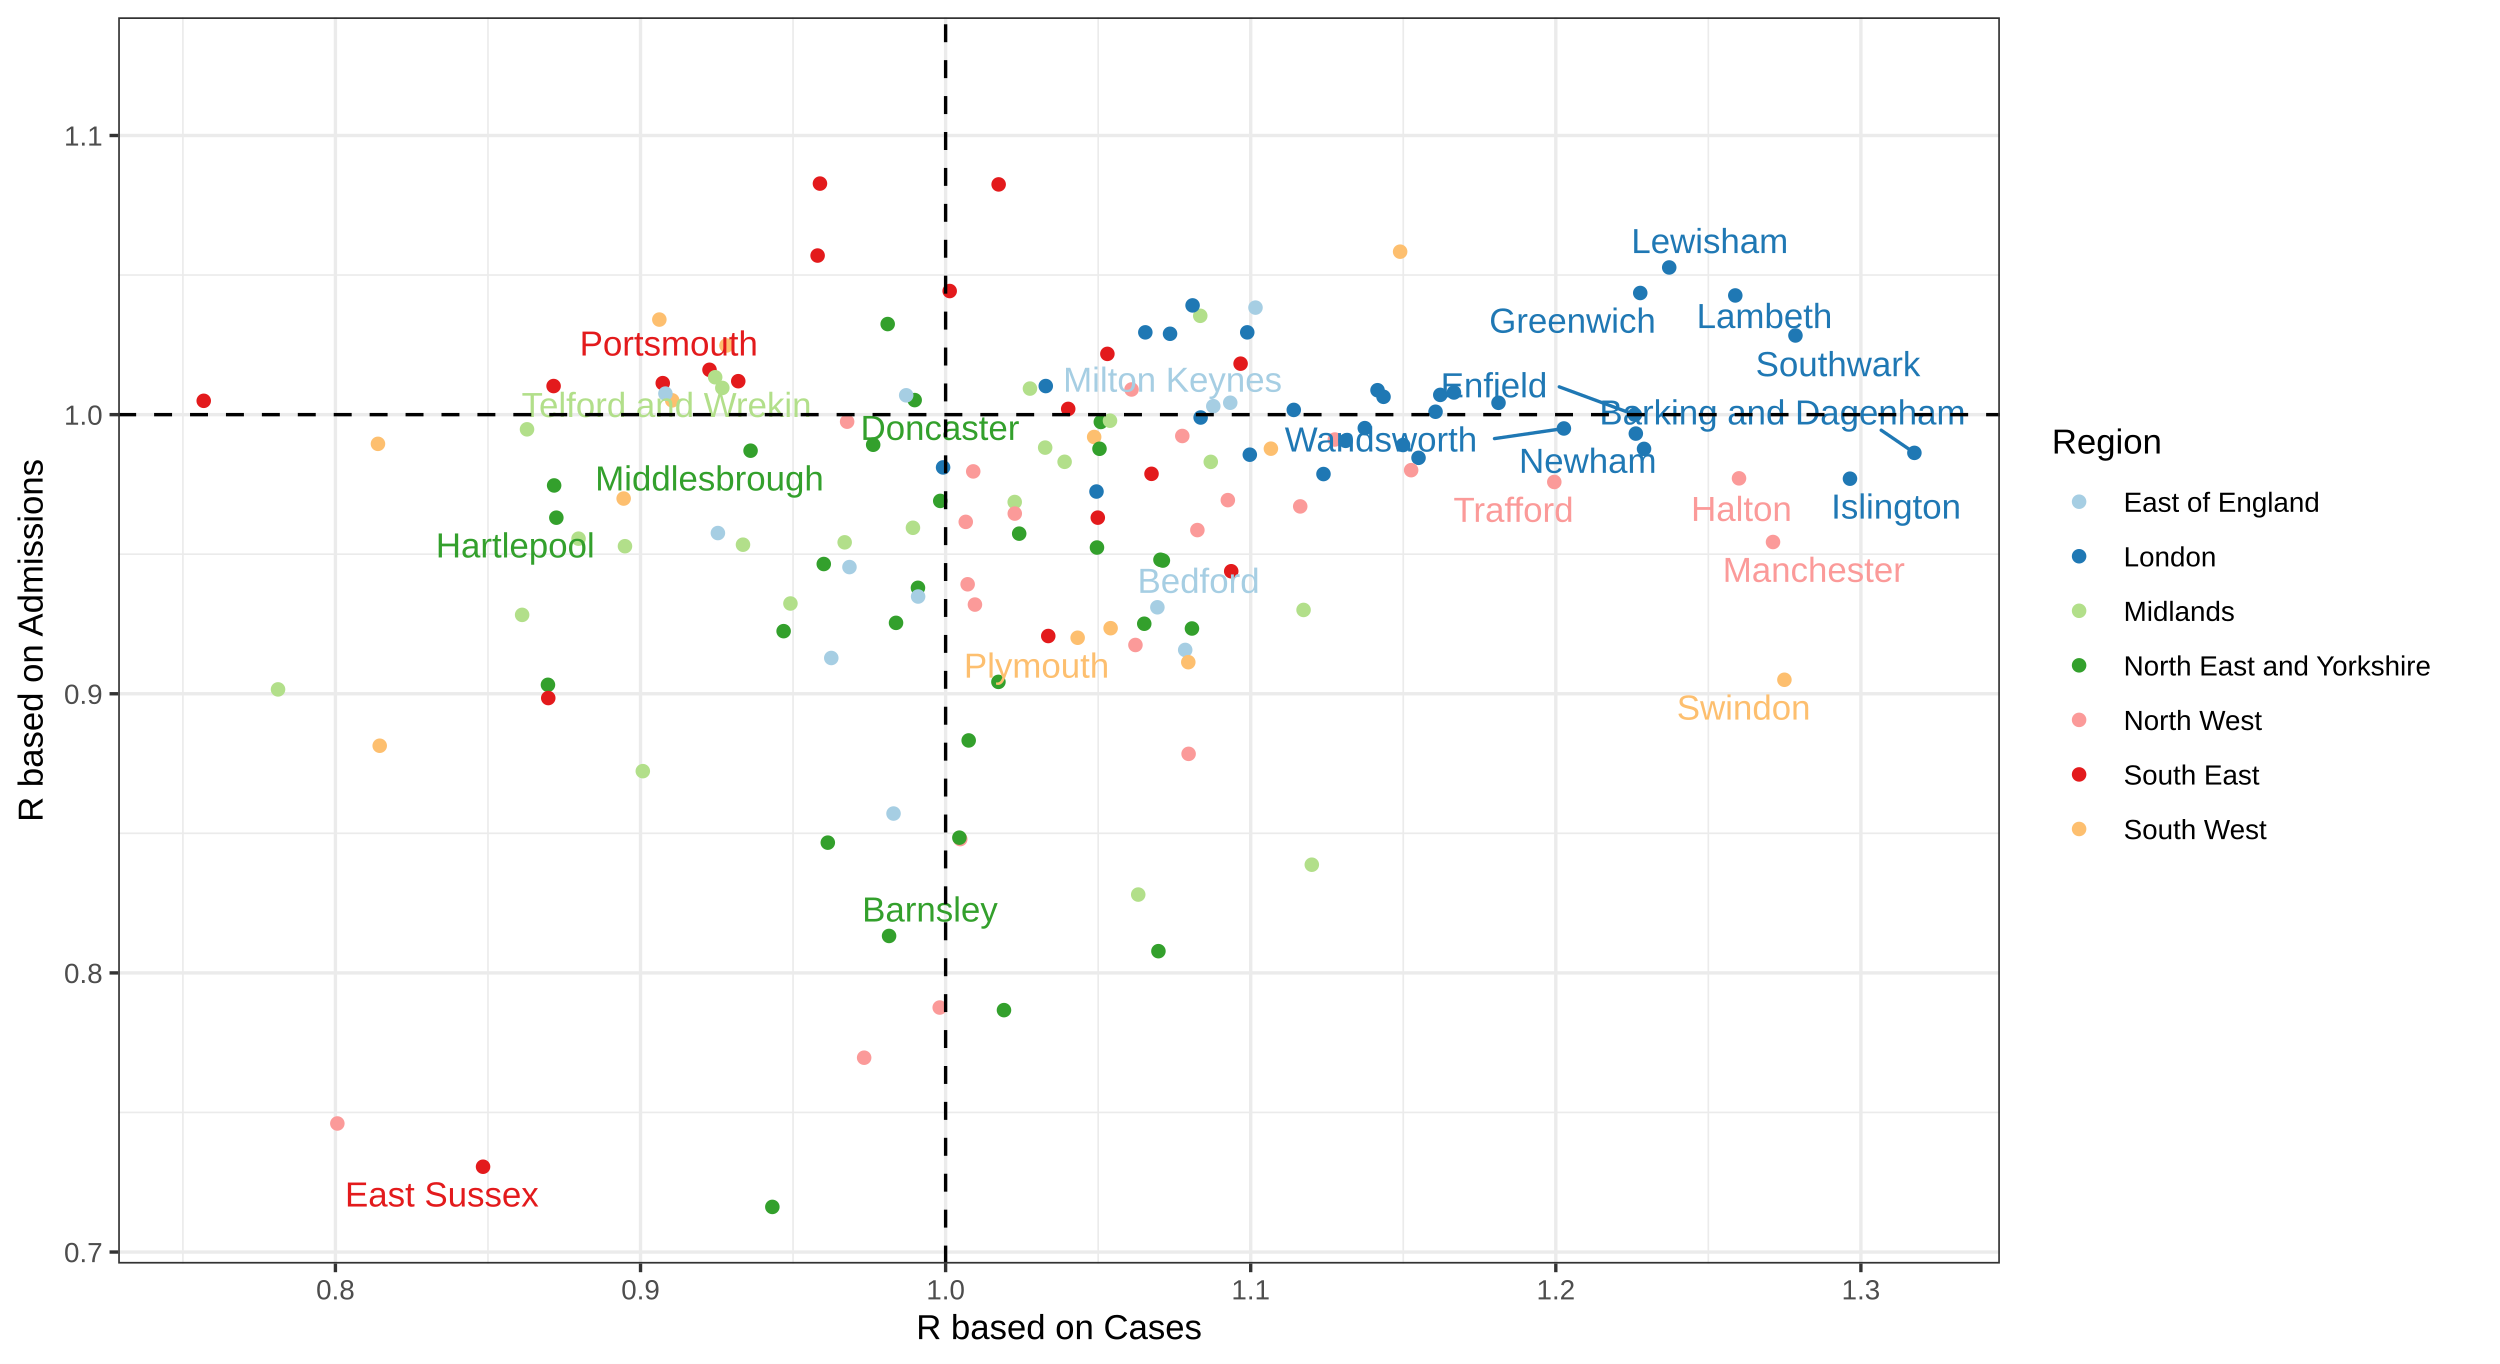
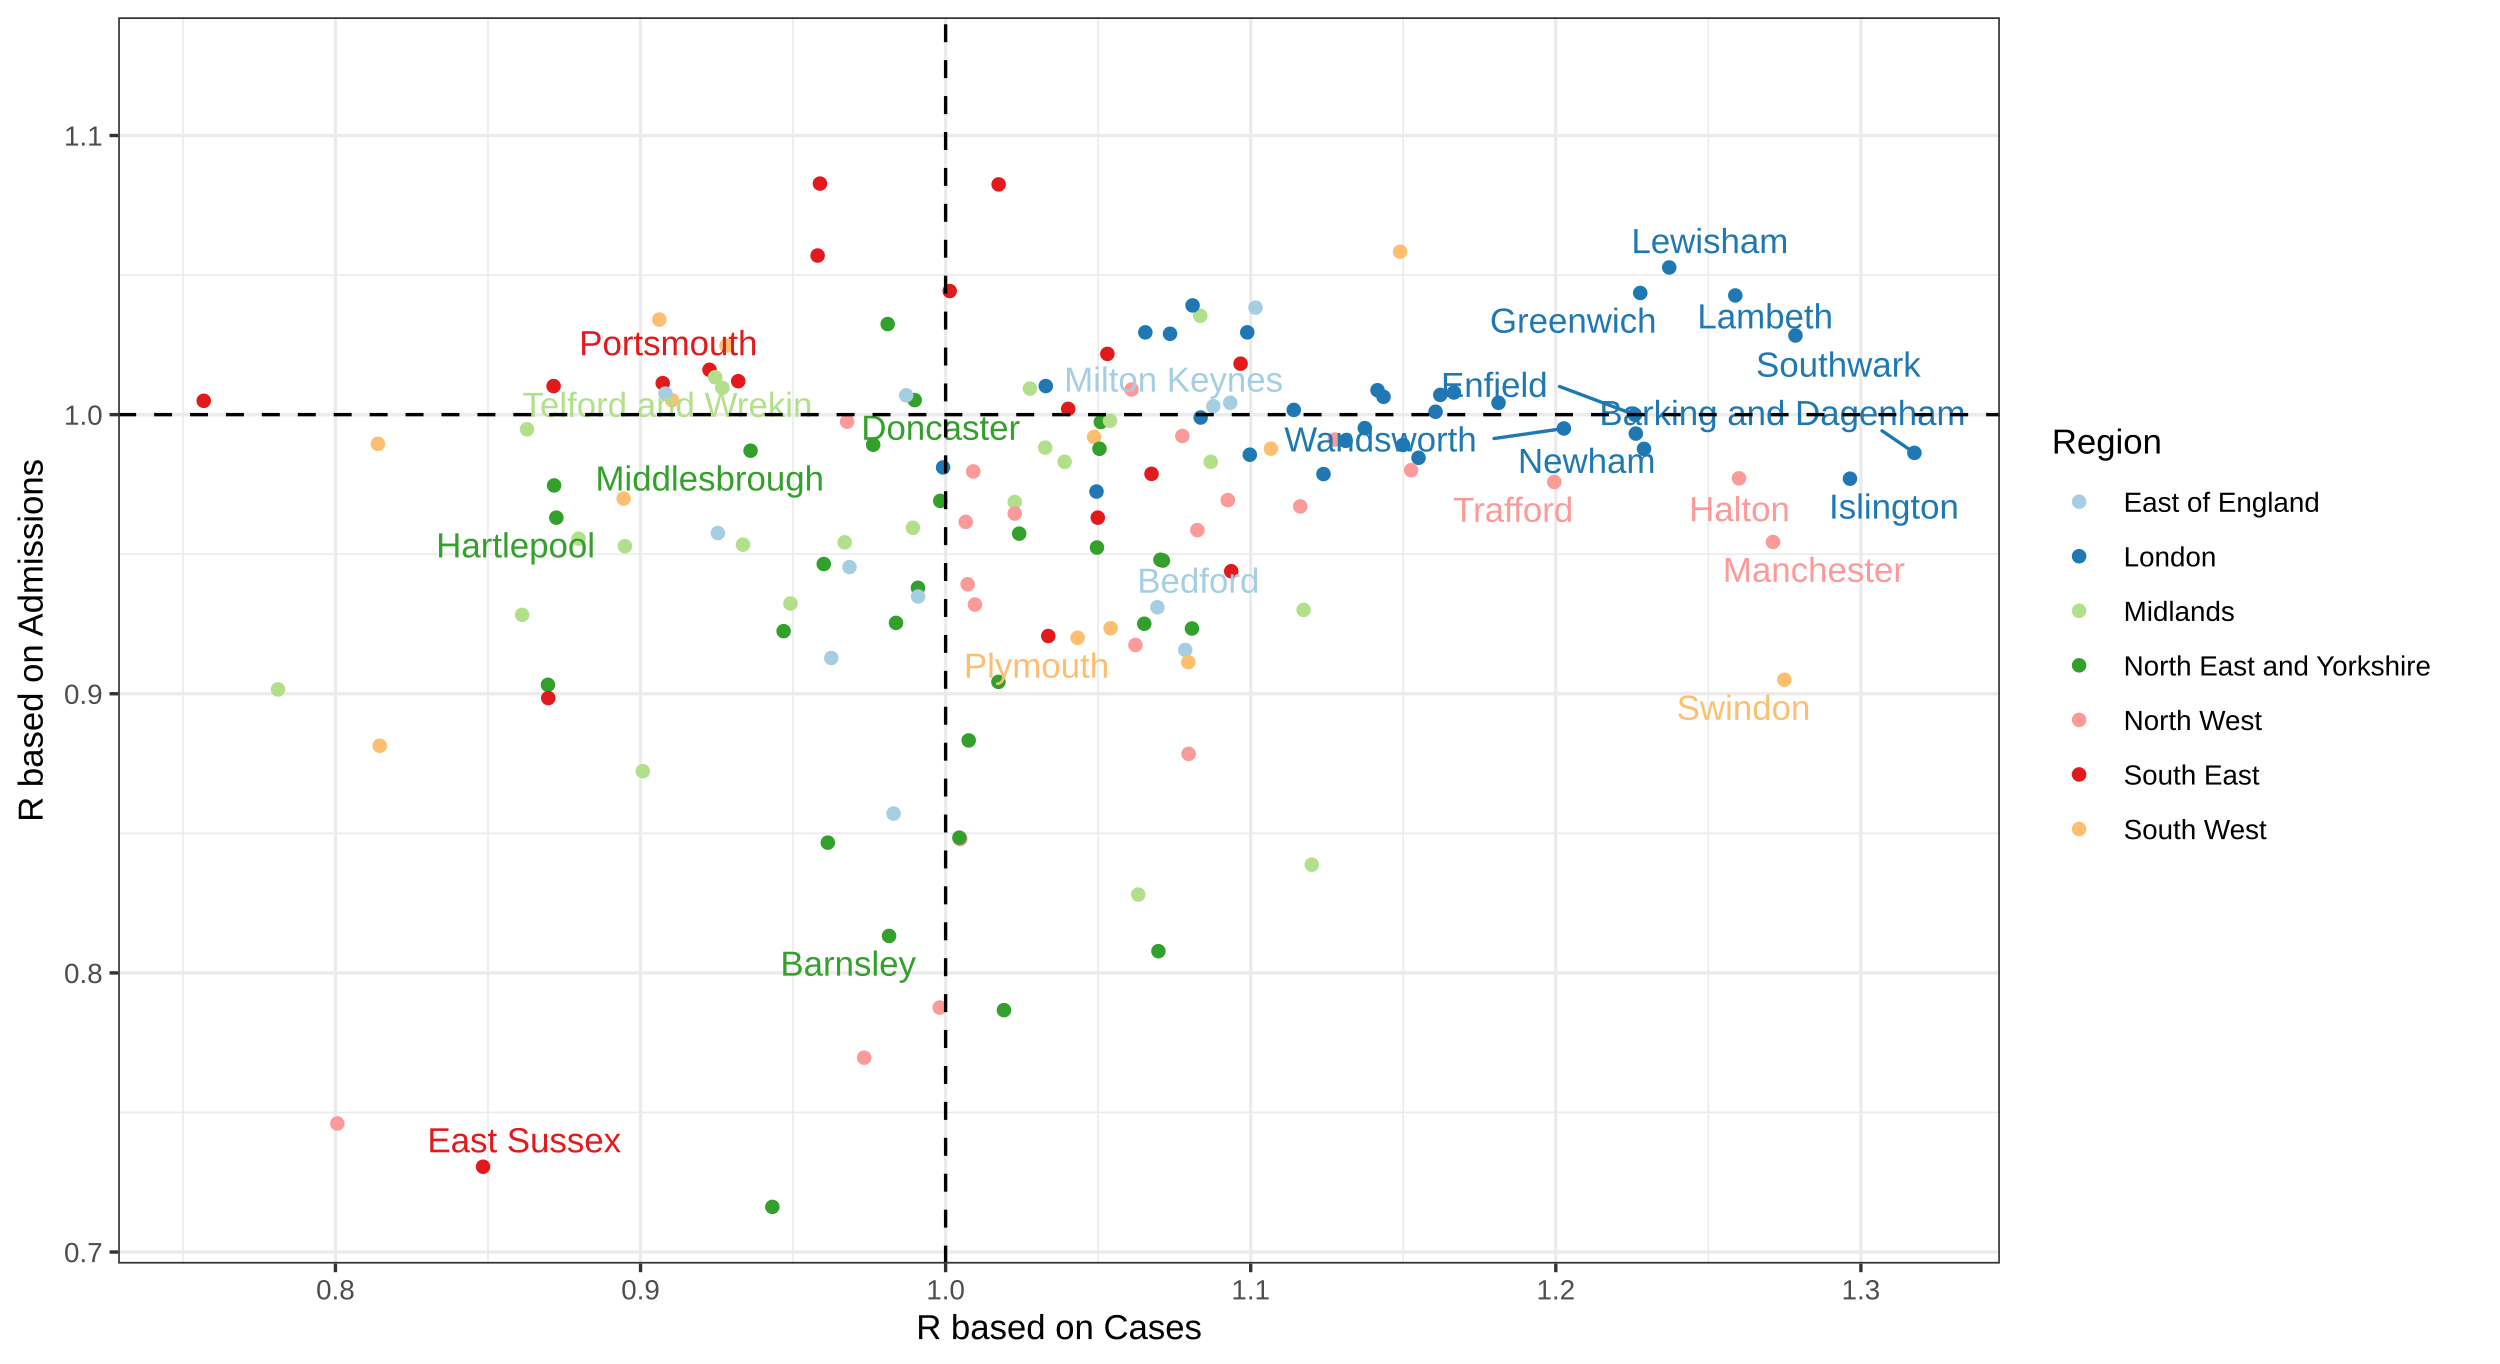
<svg xmlns="http://www.w3.org/2000/svg" class="svglite" width="792.00pt" height="432.00pt" viewBox="0 0 792.00 432.00">
  <defs>
    <style type="text/css">
    .svglite line, .svglite polyline, .svglite polygon, .svglite path, .svglite rect, .svglite circle {
      fill: none;
      stroke: #000000;
      stroke-linecap: round;
      stroke-linejoin: round;
      stroke-miterlimit: 10.00;
    }
  </style>
  </defs>
  <rect width="100%" height="100%" style="stroke: none; fill: #FFFFFF;" />
  <defs>
    <clipPath id="cpMC4wMHw3OTIuMDB8MC4wMHw0MzIuMDA=">
      <rect x="0.00" y="0.00" width="792.00" height="432.00" />
    </clipPath>
  </defs>
  <g clip-path="url(#cpMC4wMHw3OTIuMDB8MC4wMHw0MzIuMDA=)">
    <rect x="-0" y="0.00" width="792.00" height="432.00" style="stroke-width: 1.07; stroke: #FFFFFF; fill: #FFFFFF;" />
  </g>
  <defs>
    <clipPath id="cpMzcuNDR8NjMzLjU4fDUuNDh8NDAwLjI5">
      <rect x="37.44" y="5.48" width="596.13" height="394.82" />
    </clipPath>
  </defs>
  <g clip-path="url(#cpMzcuNDR8NjMzLjU4fDUuNDh8NDAwLjI5)">
    <rect x="37.44" y="5.48" width="596.13" height="394.82" style="stroke-width: 1.07; stroke: none; fill: #FFFFFF;" />
    <polyline points="37.44,352.42 633.58,352.42 " style="stroke-width: 0.53; stroke: #EBEBEB; stroke-linecap: butt;" />
    <polyline points="37.44,263.99 633.58,263.99 " style="stroke-width: 0.53; stroke: #EBEBEB; stroke-linecap: butt;" />
    <polyline points="37.44,175.56 633.58,175.56 " style="stroke-width: 0.53; stroke: #EBEBEB; stroke-linecap: butt;" />
    <polyline points="37.44,87.13 633.58,87.13 " style="stroke-width: 0.53; stroke: #EBEBEB; stroke-linecap: butt;" />
    <polyline points="57.94,400.29 57.94,5.48 " style="stroke-width: 0.53; stroke: #EBEBEB; stroke-linecap: butt;" />
    <polyline points="154.59,400.29 154.59,5.48 " style="stroke-width: 0.53; stroke: #EBEBEB; stroke-linecap: butt;" />
    <polyline points="251.24,400.29 251.24,5.48 " style="stroke-width: 0.53; stroke: #EBEBEB; stroke-linecap: butt;" />
    <polyline points="347.90,400.29 347.90,5.48 " style="stroke-width: 0.53; stroke: #EBEBEB; stroke-linecap: butt;" />
    <polyline points="444.55,400.29 444.55,5.48 " style="stroke-width: 0.53; stroke: #EBEBEB; stroke-linecap: butt;" />
    <polyline points="541.20,400.29 541.20,5.48 " style="stroke-width: 0.53; stroke: #EBEBEB; stroke-linecap: butt;" />
    <polyline points="37.44,396.64 633.58,396.64 " style="stroke-width: 1.07; stroke: #EBEBEB; stroke-linecap: butt;" />
    <polyline points="37.44,308.21 633.58,308.21 " style="stroke-width: 1.07; stroke: #EBEBEB; stroke-linecap: butt;" />
    <polyline points="37.44,219.78 633.58,219.78 " style="stroke-width: 1.07; stroke: #EBEBEB; stroke-linecap: butt;" />
    <polyline points="37.44,131.35 633.58,131.35 " style="stroke-width: 1.07; stroke: #EBEBEB; stroke-linecap: butt;" />
    <polyline points="37.44,42.92 633.58,42.92 " style="stroke-width: 1.07; stroke: #EBEBEB; stroke-linecap: butt;" />
    <polyline points="106.26,400.29 106.26,5.48 " style="stroke-width: 1.07; stroke: #EBEBEB; stroke-linecap: butt;" />
    <polyline points="202.92,400.29 202.92,5.48 " style="stroke-width: 1.07; stroke: #EBEBEB; stroke-linecap: butt;" />
    <polyline points="299.57,400.29 299.57,5.48 " style="stroke-width: 1.07; stroke: #EBEBEB; stroke-linecap: butt;" />
    <polyline points="396.22,400.29 396.22,5.48 " style="stroke-width: 1.07; stroke: #EBEBEB; stroke-linecap: butt;" />
    <polyline points="492.88,400.29 492.88,5.48 " style="stroke-width: 1.07; stroke: #EBEBEB; stroke-linecap: butt;" />
    <polyline points="589.53,400.29 589.53,5.48 " style="stroke-width: 1.07; stroke: #EBEBEB; stroke-linecap: butt;" />
    <circle cx="606.48" cy="143.47" r="1.95" style="stroke-width: 0.71; stroke: #1F78B4; fill: #1F78B4;" />
    <circle cx="347.37" cy="155.72" r="1.95" style="stroke-width: 0.71; stroke: #1F78B4; fill: #1F78B4;" />
    <circle cx="281.66" cy="296.51" r="1.95" style="stroke-width: 0.71; stroke: #33A02C; fill: #33A02C;" />
    <circle cx="351.84" cy="199.01" r="1.95" style="stroke-width: 0.71; stroke: #FDBF6F; fill: #FDBF6F;" />
    <circle cx="366.66" cy="192.39" r="1.95" style="stroke-width: 0.71; stroke: #A6CEE3; fill: #A6CEE3;" />
    <circle cx="436.40" cy="123.62" r="1.95" style="stroke-width: 0.71; stroke: #1F78B4; fill: #1F78B4;" />
    <circle cx="380.24" cy="100.05" r="1.95" style="stroke-width: 0.71; stroke: #B2DF8A; fill: #B2DF8A;" />
    <circle cx="359.71" cy="204.33" r="1.95" style="stroke-width: 0.71; stroke: #FB9A99; fill: #FB9A99;" />
    <circle cx="106.87" cy="355.92" r="1.95" style="stroke-width: 0.71; stroke: #FB9A99; fill: #FB9A99;" />
    <circle cx="306.55" cy="185.10" r="1.95" style="stroke-width: 0.71; stroke: #FB9A99; fill: #FB9A99;" />
    <circle cx="197.57" cy="157.94" r="1.95" style="stroke-width: 0.71; stroke: #FDBF6F; fill: #FDBF6F;" />
    <circle cx="364.80" cy="150.11" r="1.95" style="stroke-width: 0.71; stroke: #E31A1C; fill: #E31A1C;" />
    <circle cx="322.88" cy="169.06" r="1.95" style="stroke-width: 0.71; stroke: #33A02C; fill: #33A02C;" />
    <circle cx="474.73" cy="127.61" r="1.95" style="stroke-width: 0.71; stroke: #1F78B4; fill: #1F78B4;" />
    <circle cx="332.09" cy="201.49" r="1.95" style="stroke-width: 0.71; stroke: #E31A1C; fill: #E31A1C;" />
    <circle cx="402.62" cy="142.14" r="1.95" style="stroke-width: 0.71; stroke: #FDBF6F; fill: #FDBF6F;" />
    <circle cx="395.13" cy="105.29" r="1.95" style="stroke-width: 0.71; stroke: #1F78B4; fill: #1F78B4;" />
    <circle cx="393.02" cy="115.21" r="1.95" style="stroke-width: 0.71; stroke: #E31A1C; fill: #E31A1C;" />
    <circle cx="422.88" cy="139.24" r="1.95" style="stroke-width: 0.71; stroke: #FB9A99; fill: #FB9A99;" />
    <circle cx="248.25" cy="199.95" r="1.95" style="stroke-width: 0.71; stroke: #33A02C; fill: #33A02C;" />
    <circle cx="227.43" cy="168.87" r="1.95" style="stroke-width: 0.71; stroke: #A6CEE3; fill: #A6CEE3;" />
    <circle cx="456.28" cy="125.10" r="1.95" style="stroke-width: 0.71; stroke: #1F78B4; fill: #1F78B4;" />
    <circle cx="263.35" cy="208.45" r="1.95" style="stroke-width: 0.71; stroke: #A6CEE3; fill: #A6CEE3;" />
    <circle cx="273.76" cy="335.08" r="1.95" style="stroke-width: 0.71; stroke: #FB9A99; fill: #FB9A99;" />
    <circle cx="358.47" cy="123.39" r="1.95" style="stroke-width: 0.71; stroke: #FB9A99; fill: #FB9A99;" />
    <circle cx="297.87" cy="158.69" r="1.95" style="stroke-width: 0.71; stroke: #33A02C; fill: #33A02C;" />
    <circle cx="415.58" cy="273.94" r="1.95" style="stroke-width: 0.71; stroke: #B2DF8A; fill: #B2DF8A;" />
    <circle cx="449.39" cy="145.04" r="1.95" style="stroke-width: 0.71; stroke: #1F78B4; fill: #1F78B4;" />
    <circle cx="347.52" cy="173.46" r="1.95" style="stroke-width: 0.71; stroke: #33A02C; fill: #33A02C;" />
    <circle cx="290.81" cy="186.22" r="1.95" style="stroke-width: 0.71; stroke: #33A02C; fill: #33A02C;" />
    <circle cx="321.46" cy="159.04" r="1.95" style="stroke-width: 0.71; stroke: #B2DF8A; fill: #B2DF8A;" />
    <circle cx="203.64" cy="244.30" r="1.95" style="stroke-width: 0.71; stroke: #B2DF8A; fill: #B2DF8A;" />
    <circle cx="120.29" cy="236.25" r="1.95" style="stroke-width: 0.71; stroke: #FDBF6F; fill: #FDBF6F;" />
    <circle cx="289.77" cy="126.75" r="1.95" style="stroke-width: 0.71; stroke: #33A02C; fill: #33A02C;" />
    <circle cx="208.88" cy="101.24" r="1.95" style="stroke-width: 0.71; stroke: #FDBF6F; fill: #FDBF6F;" />
    <circle cx="326.29" cy="123.10" r="1.95" style="stroke-width: 0.71; stroke: #B2DF8A; fill: #B2DF8A;" />
    <circle cx="438.30" cy="125.71" r="1.95" style="stroke-width: 0.71; stroke: #1F78B4; fill: #1F78B4;" />
    <circle cx="348.74" cy="133.68" r="1.95" style="stroke-width: 0.71; stroke: #33A02C; fill: #33A02C;" />
    <circle cx="153.03" cy="369.62" r="1.95" style="stroke-width: 0.71; stroke: #E31A1C; fill: #E31A1C;" />
    <circle cx="517.92" cy="131.40" r="1.95" style="stroke-width: 0.71; stroke: #1F78B4; fill: #1F78B4;" />
    <circle cx="287.08" cy="125.23" r="1.95" style="stroke-width: 0.71; stroke: #A6CEE3; fill: #A6CEE3;" />
    <circle cx="366.99" cy="301.33" r="1.95" style="stroke-width: 0.71; stroke: #33A02C; fill: #33A02C;" />
    <circle cx="212.95" cy="126.83" r="1.95" style="stroke-width: 0.71; stroke: #FDBF6F; fill: #FDBF6F;" />
    <circle cx="519.63" cy="92.82" r="1.95" style="stroke-width: 0.71; stroke: #1F78B4; fill: #1F78B4;" />
    <circle cx="550.92" cy="151.54" r="1.95" style="stroke-width: 0.71; stroke: #FB9A99; fill: #FB9A99;" />
    <circle cx="454.78" cy="130.44" r="1.95" style="stroke-width: 0.71; stroke: #1F78B4; fill: #1F78B4;" />
    <circle cx="209.96" cy="121.38" r="1.95" style="stroke-width: 0.71; stroke: #E31A1C; fill: #E31A1C;" />
    <circle cx="444.49" cy="140.98" r="1.95" style="stroke-width: 0.71; stroke: #1F78B4; fill: #1F78B4;" />
    <circle cx="432.37" cy="135.63" r="1.95" style="stroke-width: 0.71; stroke: #1F78B4; fill: #1F78B4;" />
    <circle cx="176.25" cy="164.00" r="1.95" style="stroke-width: 0.71; stroke: #33A02C; fill: #33A02C;" />
    <circle cx="419.28" cy="150.18" r="1.95" style="stroke-width: 0.71; stroke: #1F78B4; fill: #1F78B4;" />
    <circle cx="88.08" cy="218.40" r="1.95" style="stroke-width: 0.71; stroke: #B2DF8A; fill: #B2DF8A;" />
    <circle cx="397.74" cy="97.45" r="1.95" style="stroke-width: 0.71; stroke: #A6CEE3; fill: #A6CEE3;" />
    <circle cx="362.84" cy="105.29" r="1.95" style="stroke-width: 0.71; stroke: #1F78B4; fill: #1F78B4;" />
    <circle cx="377.81" cy="96.75" r="1.95" style="stroke-width: 0.71; stroke: #1F78B4; fill: #1F78B4;" />
    <circle cx="64.54" cy="126.98" r="1.95" style="stroke-width: 0.71; stroke: #E31A1C; fill: #E31A1C;" />
    <circle cx="586.07" cy="151.65" r="1.95" style="stroke-width: 0.71; stroke: #1F78B4; fill: #1F78B4;" />
    <circle cx="370.67" cy="105.74" r="1.95" style="stroke-width: 0.71; stroke: #1F78B4; fill: #1F78B4;" />
    <circle cx="259.76" cy="58.16" r="1.95" style="stroke-width: 0.71; stroke: #E31A1C; fill: #E31A1C;" />
    <circle cx="281.22" cy="102.66" r="1.95" style="stroke-width: 0.71; stroke: #33A02C; fill: #33A02C;" />
    <circle cx="380.36" cy="132.27" r="1.95" style="stroke-width: 0.71; stroke: #1F78B4; fill: #1F78B4;" />
    <circle cx="316.30" cy="216.02" r="1.95" style="stroke-width: 0.71; stroke: #33A02C; fill: #33A02C;" />
    <circle cx="374.55" cy="138.12" r="1.95" style="stroke-width: 0.71; stroke: #FB9A99; fill: #FB9A99;" />
    <circle cx="549.74" cy="93.60" r="1.95" style="stroke-width: 0.71; stroke: #1F78B4; fill: #1F78B4;" />
    <circle cx="304.21" cy="265.82" r="1.95" style="stroke-width: 0.71; stroke: #FB9A99; fill: #FB9A99;" />
    <circle cx="262.25" cy="266.95" r="1.95" style="stroke-width: 0.71; stroke: #33A02C; fill: #33A02C;" />
    <circle cx="289.22" cy="167.20" r="1.95" style="stroke-width: 0.71; stroke: #B2DF8A; fill: #B2DF8A;" />
    <circle cx="183.28" cy="170.65" r="1.95" style="stroke-width: 0.71; stroke: #B2DF8A; fill: #B2DF8A;" />
    <circle cx="528.81" cy="84.73" r="1.95" style="stroke-width: 0.71; stroke: #1F78B4; fill: #1F78B4;" />
    <circle cx="165.41" cy="194.79" r="1.95" style="stroke-width: 0.71; stroke: #B2DF8A; fill: #B2DF8A;" />
    <circle cx="379.33" cy="167.93" r="1.95" style="stroke-width: 0.71; stroke: #FB9A99; fill: #FB9A99;" />
    <circle cx="290.86" cy="188.98" r="1.95" style="stroke-width: 0.71; stroke: #A6CEE3; fill: #A6CEE3;" />
    <circle cx="561.69" cy="171.71" r="1.95" style="stroke-width: 0.71; stroke: #FB9A99; fill: #FB9A99;" />
    <circle cx="300.86" cy="92.20" r="1.95" style="stroke-width: 0.71; stroke: #E31A1C; fill: #E31A1C;" />
    <circle cx="395.94" cy="144.05" r="1.95" style="stroke-width: 0.71; stroke: #1F78B4; fill: #1F78B4;" />
    <circle cx="237.78" cy="142.78" r="1.95" style="stroke-width: 0.71; stroke: #33A02C; fill: #33A02C;" />
    <circle cx="384.37" cy="128.68" r="1.95" style="stroke-width: 0.71; stroke: #A6CEE3; fill: #A6CEE3;" />
    <circle cx="318.06" cy="320.01" r="1.95" style="stroke-width: 0.71; stroke: #33A02C; fill: #33A02C;" />
    <circle cx="518.23" cy="137.36" r="1.95" style="stroke-width: 0.71; stroke: #1F78B4; fill: #1F78B4;" />
    <circle cx="269.11" cy="179.65" r="1.95" style="stroke-width: 0.71; stroke: #A6CEE3; fill: #A6CEE3;" />
    <circle cx="303.93" cy="265.37" r="1.95" style="stroke-width: 0.71; stroke: #33A02C; fill: #33A02C;" />
    <circle cx="283.86" cy="197.32" r="1.95" style="stroke-width: 0.71; stroke: #33A02C; fill: #33A02C;" />
    <circle cx="346.63" cy="138.44" r="1.95" style="stroke-width: 0.71; stroke: #FDBF6F; fill: #FDBF6F;" />
    <circle cx="260.97" cy="178.68" r="1.95" style="stroke-width: 0.71; stroke: #33A02C; fill: #33A02C;" />
    <circle cx="173.59" cy="216.95" r="1.95" style="stroke-width: 0.71; stroke: #33A02C; fill: #33A02C;" />
    <circle cx="197.99" cy="173.04" r="1.95" style="stroke-width: 0.71; stroke: #B2DF8A; fill: #B2DF8A;" />
    <circle cx="368.40" cy="177.59" r="1.95" style="stroke-width: 0.71; stroke: #33A02C; fill: #33A02C;" />
    <circle cx="383.57" cy="146.32" r="1.95" style="stroke-width: 0.71; stroke: #B2DF8A; fill: #B2DF8A;" />
    <circle cx="235.38" cy="172.56" r="1.95" style="stroke-width: 0.71; stroke: #B2DF8A; fill: #B2DF8A;" />
    <circle cx="321.48" cy="162.70" r="1.95" style="stroke-width: 0.71; stroke: #FB9A99; fill: #FB9A99;" />
    <circle cx="316.37" cy="58.42" r="1.95" style="stroke-width: 0.71; stroke: #E31A1C; fill: #E31A1C;" />
    <circle cx="283.07" cy="257.73" r="1.95" style="stroke-width: 0.71; stroke: #A6CEE3; fill: #A6CEE3;" />
    <circle cx="341.40" cy="202.04" r="1.95" style="stroke-width: 0.71; stroke: #FDBF6F; fill: #FDBF6F;" />
    <circle cx="224.77" cy="117.15" r="1.95" style="stroke-width: 0.71; stroke: #E31A1C; fill: #E31A1C;" />
    <circle cx="350.82" cy="112.11" r="1.95" style="stroke-width: 0.71; stroke: #E31A1C; fill: #E31A1C;" />
    <circle cx="426.30" cy="139.66" r="1.95" style="stroke-width: 0.71; stroke: #1F78B4; fill: #1F78B4;" />
    <circle cx="276.62" cy="140.90" r="1.95" style="stroke-width: 0.71; stroke: #33A02C; fill: #33A02C;" />
    <circle cx="331.30" cy="122.30" r="1.95" style="stroke-width: 0.71; stroke: #1F78B4; fill: #1F78B4;" />
    <circle cx="388.98" cy="158.44" r="1.95" style="stroke-width: 0.71; stroke: #FB9A99; fill: #FB9A99;" />
    <circle cx="244.68" cy="382.35" r="1.95" style="stroke-width: 0.71; stroke: #33A02C; fill: #33A02C;" />
    <circle cx="411.91" cy="160.43" r="1.95" style="stroke-width: 0.71; stroke: #FB9A99; fill: #FB9A99;" />
    <circle cx="337.27" cy="146.30" r="1.95" style="stroke-width: 0.71; stroke: #B2DF8A; fill: #B2DF8A;" />
    <circle cx="305.95" cy="165.33" r="1.95" style="stroke-width: 0.71; stroke: #FB9A99; fill: #FB9A99;" />
    <circle cx="306.88" cy="234.57" r="1.95" style="stroke-width: 0.71; stroke: #33A02C; fill: #33A02C;" />
    <circle cx="228.83" cy="122.89" r="1.95" style="stroke-width: 0.71; stroke: #B2DF8A; fill: #B2DF8A;" />
    <circle cx="390.05" cy="180.97" r="1.95" style="stroke-width: 0.71; stroke: #E31A1C; fill: #E31A1C;" />
    <circle cx="166.96" cy="136.01" r="1.95" style="stroke-width: 0.71; stroke: #B2DF8A; fill: #B2DF8A;" />
    <circle cx="443.56" cy="79.73" r="1.95" style="stroke-width: 0.71; stroke: #FDBF6F; fill: #FDBF6F;" />
    <circle cx="119.74" cy="140.61" r="1.95" style="stroke-width: 0.71; stroke: #FDBF6F; fill: #FDBF6F;" />
    <circle cx="348.32" cy="142.17" r="1.95" style="stroke-width: 0.71; stroke: #33A02C; fill: #33A02C;" />
    <circle cx="347.78" cy="163.99" r="1.95" style="stroke-width: 0.71; stroke: #E31A1C; fill: #E31A1C;" />
    <circle cx="210.80" cy="124.69" r="1.95" style="stroke-width: 0.71; stroke: #A6CEE3; fill: #A6CEE3;" />
    <circle cx="568.80" cy="106.28" r="1.95" style="stroke-width: 0.71; stroke: #1F78B4; fill: #1F78B4;" />
    <circle cx="268.37" cy="133.59" r="1.95" style="stroke-width: 0.71; stroke: #FB9A99; fill: #FB9A99;" />
    <circle cx="250.41" cy="191.19" r="1.95" style="stroke-width: 0.71; stroke: #B2DF8A; fill: #B2DF8A;" />
    <circle cx="376.55" cy="238.82" r="1.95" style="stroke-width: 0.71; stroke: #FB9A99; fill: #FB9A99;" />
    <circle cx="362.50" cy="197.60" r="1.95" style="stroke-width: 0.71; stroke: #33A02C; fill: #33A02C;" />
    <circle cx="267.59" cy="171.81" r="1.95" style="stroke-width: 0.71; stroke: #B2DF8A; fill: #B2DF8A;" />
    <circle cx="375.47" cy="205.90" r="1.95" style="stroke-width: 0.71; stroke: #A6CEE3; fill: #A6CEE3;" />
    <circle cx="175.55" cy="153.79" r="1.95" style="stroke-width: 0.71; stroke: #33A02C; fill: #33A02C;" />
    <circle cx="259.02" cy="80.96" r="1.95" style="stroke-width: 0.71; stroke: #E31A1C; fill: #E31A1C;" />
    <circle cx="298.77" cy="148.08" r="1.95" style="stroke-width: 0.71; stroke: #1F78B4; fill: #1F78B4;" />
    <circle cx="565.30" cy="215.35" r="1.95" style="stroke-width: 0.71; stroke: #FDBF6F; fill: #FDBF6F;" />
    <circle cx="297.70" cy="319.19" r="1.95" style="stroke-width: 0.71; stroke: #FB9A99; fill: #FB9A99;" />
    <circle cx="226.57" cy="119.51" r="1.95" style="stroke-width: 0.71; stroke: #B2DF8A; fill: #B2DF8A;" />
    <circle cx="389.74" cy="127.59" r="1.95" style="stroke-width: 0.71; stroke: #A6CEE3; fill: #A6CEE3;" />
    <circle cx="230.14" cy="109.45" r="1.95" style="stroke-width: 0.71; stroke: #FDBF6F; fill: #FDBF6F;" />
    <circle cx="520.83" cy="142.21" r="1.95" style="stroke-width: 0.71; stroke: #1F78B4; fill: #1F78B4;" />
    <circle cx="492.40" cy="152.69" r="1.95" style="stroke-width: 0.71; stroke: #FB9A99; fill: #FB9A99;" />
    <circle cx="377.61" cy="199.11" r="1.95" style="stroke-width: 0.71; stroke: #33A02C; fill: #33A02C;" />
    <circle cx="412.97" cy="193.23" r="1.95" style="stroke-width: 0.71; stroke: #B2DF8A; fill: #B2DF8A;" />
    <circle cx="409.87" cy="129.86" r="1.95" style="stroke-width: 0.71; stroke: #1F78B4; fill: #1F78B4;" />
    <circle cx="495.44" cy="135.74" r="1.95" style="stroke-width: 0.71; stroke: #1F78B4; fill: #1F78B4;" />
    <circle cx="308.86" cy="191.53" r="1.95" style="stroke-width: 0.71; stroke: #FB9A99; fill: #FB9A99;" />
    <circle cx="331.11" cy="141.80" r="1.95" style="stroke-width: 0.71; stroke: #B2DF8A; fill: #B2DF8A;" />
    <circle cx="175.38" cy="122.30" r="1.95" style="stroke-width: 0.71; stroke: #E31A1C; fill: #E31A1C;" />
    <circle cx="173.69" cy="221.14" r="1.95" style="stroke-width: 0.71; stroke: #E31A1C; fill: #E31A1C;" />
    <circle cx="460.61" cy="124.34" r="1.95" style="stroke-width: 0.71; stroke: #1F78B4; fill: #1F78B4;" />
    <circle cx="308.32" cy="149.34" r="1.95" style="stroke-width: 0.71; stroke: #FB9A99; fill: #FB9A99;" />
    <circle cx="376.45" cy="209.78" r="1.95" style="stroke-width: 0.71; stroke: #FDBF6F; fill: #FDBF6F;" />
    <circle cx="338.41" cy="129.54" r="1.95" style="stroke-width: 0.71; stroke: #E31A1C; fill: #E31A1C;" />
    <circle cx="447.05" cy="148.95" r="1.95" style="stroke-width: 0.71; stroke: #FB9A99; fill: #FB9A99;" />
    <circle cx="233.88" cy="120.76" r="1.95" style="stroke-width: 0.71; stroke: #E31A1C; fill: #E31A1C;" />
    <circle cx="360.59" cy="283.40" r="1.95" style="stroke-width: 0.71; stroke: #B2DF8A; fill: #B2DF8A;" />
    <circle cx="351.65" cy="133.28" r="1.95" style="stroke-width: 0.71; stroke: #B2DF8A; fill: #B2DF8A;" />
    <circle cx="367.63" cy="177.33" r="1.95" style="stroke-width: 0.71; stroke: #33A02C; fill: #33A02C;" />
-     <line x1="595.96" y1="136.28" x2="605.50" y2="142.80" style="stroke-width: 1.07; stroke: #1F78B4;" />
-     <line x1="493.97" y1="122.55" x2="516.69" y2="130.95" style="stroke-width: 1.07; stroke: #1F78B4;" />
-     <line x1="473.45" y1="138.95" x2="494.07" y2="135.94" style="stroke-width: 1.07; stroke: #1F78B4;" />
-     <text x="564.68" y="134.48" text-anchor="middle" style="font-size: 11.04px; fill: #1F78B4; font-family: Liberation Sans;" textLength="130.60px" lengthAdjust="spacingAndGlyphs">Barking and Dagenham</text>
-     <text x="294.61" y="291.94" text-anchor="middle" style="font-size: 11.04px; fill: #33A02C; font-family: Liberation Sans;" textLength="47.79px" lengthAdjust="spacingAndGlyphs">Barnsley</text>
-     <text x="379.70" y="187.82" text-anchor="middle" style="font-size: 11.04px; fill: #A6CEE3; font-family: Liberation Sans;" textLength="43.32px" lengthAdjust="spacingAndGlyphs">Bedford</text>
-     <text x="297.78" y="139.37" text-anchor="middle" style="font-size: 11.04px; fill: #33A02C; font-family: Liberation Sans;" textLength="56.46px" lengthAdjust="spacingAndGlyphs">Doncaster</text>
-     <text x="139.98" y="382.22" text-anchor="middle" style="font-size: 11.04px; fill: #E31A1C; font-family: Liberation Sans;" textLength="65.92px" lengthAdjust="spacingAndGlyphs">East Sussex</text>
-     <text x="473.29" y="125.87" text-anchor="middle" style="font-size: 11.04px; fill: #1F78B4; font-family: Liberation Sans;" textLength="37.76px" lengthAdjust="spacingAndGlyphs">Enfield</text>
-     <text x="498.17" y="105.41" text-anchor="middle" style="font-size: 11.04px; fill: #1F78B4; font-family: Liberation Sans;" textLength="58.55px" lengthAdjust="spacingAndGlyphs">Greenwich</text>
-     <text x="551.69" y="165.04" text-anchor="middle" style="font-size: 11.04px; fill: #FB9A99; font-family: Liberation Sans;" textLength="36.19px" lengthAdjust="spacingAndGlyphs">Halton</text>
-     <text x="163.23" y="176.60" text-anchor="middle" style="font-size: 11.04px; fill: #33A02C; font-family: Liberation Sans;" textLength="57.33px" lengthAdjust="spacingAndGlyphs">Hartlepool</text>
-     <text x="600.68" y="164.29" text-anchor="middle" style="font-size: 11.04px; fill: #1F78B4; font-family: Liberation Sans;" textLength="47.19px" lengthAdjust="spacingAndGlyphs">Islington</text>
-     <text x="558.98" y="103.93" text-anchor="middle" style="font-size: 11.04px; fill: #1F78B4; font-family: Liberation Sans;" textLength="48.76px" lengthAdjust="spacingAndGlyphs">Lambeth</text>
-     <text x="541.65" y="80.18" text-anchor="middle" style="font-size: 11.04px; fill: #1F78B4; font-family: Liberation Sans;" textLength="55.07px" lengthAdjust="spacingAndGlyphs">Lewisham</text>
-     <text x="574.61" y="184.34" text-anchor="middle" style="font-size: 11.04px; fill: #FB9A99; font-family: Liberation Sans;" textLength="64.51px" lengthAdjust="spacingAndGlyphs">Manchester</text>
-     <text x="224.76" y="155.38" text-anchor="middle" style="font-size: 11.04px; fill: #33A02C; font-family: Liberation Sans;" textLength="81.20px" lengthAdjust="spacingAndGlyphs">Middlesbrough</text>
-     <text x="371.47" y="124.11" text-anchor="middle" style="font-size: 11.04px; fill: #A6CEE3; font-family: Liberation Sans;" textLength="76.76px" lengthAdjust="spacingAndGlyphs">Milton Keynes</text>
-     <text x="503.01" y="149.80" text-anchor="middle" style="font-size: 11.04px; fill: #1F78B4; font-family: Liberation Sans;" textLength="48.56px" lengthAdjust="spacingAndGlyphs">Newham</text>
-     <text x="328.38" y="214.69" text-anchor="middle" style="font-size: 11.04px; fill: #FDBF6F; font-family: Liberation Sans;" textLength="52.05px" lengthAdjust="spacingAndGlyphs">Plymouth</text>
-     <text x="211.86" y="112.64" text-anchor="middle" style="font-size: 11.04px; fill: #E31A1C; font-family: Liberation Sans;" textLength="63.41px" lengthAdjust="spacingAndGlyphs">Portsmouth</text>
-     <text x="582.27" y="119.17" text-anchor="middle" style="font-size: 11.04px; fill: #1F78B4; font-family: Liberation Sans;" textLength="58.76px" lengthAdjust="spacingAndGlyphs">Southwark</text>
-     <text x="552.38" y="227.98" text-anchor="middle" style="font-size: 11.04px; fill: #FDBF6F; font-family: Liberation Sans;" textLength="46.81px" lengthAdjust="spacingAndGlyphs">Swindon</text>
-     <text x="211.16" y="132.11" text-anchor="middle" style="font-size: 11.04px; fill: #B2DF8A; font-family: Liberation Sans;" textLength="102.39px" lengthAdjust="spacingAndGlyphs">Telford and Wrekin</text>
-     <text x="479.47" y="165.32" text-anchor="middle" style="font-size: 11.04px; fill: #FB9A99; font-family: Liberation Sans;" textLength="42.26px" lengthAdjust="spacingAndGlyphs">Trafford</text>
-     <text x="437.49" y="143.05" text-anchor="middle" style="font-size: 11.04px; fill: #1F78B4; font-family: Liberation Sans;" textLength="68.32px" lengthAdjust="spacingAndGlyphs">Wandsworth</text>
+     <line x1="596.21" y1="136.46" x2="605.50" y2="142.80" style="stroke-width: 1.07; stroke: #1F78B4;" />
+     <line x1="494.07" y1="122.44" x2="516.70" y2="130.95" style="stroke-width: 1.07; stroke: #1F78B4;" />
+     <line x1="473.30" y1="138.92" x2="494.06" y2="135.94" style="stroke-width: 1.07; stroke: #1F78B4;" />
+     <text x="564.68" y="134.66" text-anchor="middle" style="font-size: 11.04px; fill: #1F78B4; font-family: Liberation Sans;" textLength="130.60px" lengthAdjust="spacingAndGlyphs">Barking and Dagenham</text>
+     <text x="268.70" y="309.10" text-anchor="middle" style="font-size: 11.04px; fill: #33A02C; font-family: Liberation Sans;" textLength="47.79px" lengthAdjust="spacingAndGlyphs">Barnsley</text>
+     <text x="379.62" y="187.77" text-anchor="middle" style="font-size: 11.04px; fill: #A6CEE3; font-family: Liberation Sans;" textLength="43.32px" lengthAdjust="spacingAndGlyphs">Bedford</text>
+     <text x="298.01" y="139.33" text-anchor="middle" style="font-size: 11.04px; fill: #33A02C; font-family: Liberation Sans;" textLength="56.46px" lengthAdjust="spacingAndGlyphs">Doncaster</text>
+     <text x="166.08" y="365.05" text-anchor="middle" style="font-size: 11.04px; fill: #E31A1C; font-family: Liberation Sans;" textLength="65.92px" lengthAdjust="spacingAndGlyphs">East Sussex</text>
+     <text x="473.39" y="125.75" text-anchor="middle" style="font-size: 11.04px; fill: #1F78B4; font-family: Liberation Sans;" textLength="37.76px" lengthAdjust="spacingAndGlyphs">Enfield</text>
+     <text x="498.39" y="105.40" text-anchor="middle" style="font-size: 11.04px; fill: #1F78B4; font-family: Liberation Sans;" textLength="58.55px" lengthAdjust="spacingAndGlyphs">Greenwich</text>
+     <text x="551.07" y="165.11" text-anchor="middle" style="font-size: 11.04px; fill: #FB9A99; font-family: Liberation Sans;" textLength="36.19px" lengthAdjust="spacingAndGlyphs">Halton</text>
+     <text x="163.34" y="176.58" text-anchor="middle" style="font-size: 11.04px; fill: #33A02C; font-family: Liberation Sans;" textLength="57.33px" lengthAdjust="spacingAndGlyphs">Hartlepool</text>
+     <text x="600.00" y="164.30" text-anchor="middle" style="font-size: 11.04px; fill: #1F78B4; font-family: Liberation Sans;" textLength="47.19px" lengthAdjust="spacingAndGlyphs">Islington</text>
+     <text x="559.21" y="104.03" text-anchor="middle" style="font-size: 11.04px; fill: #1F78B4; font-family: Liberation Sans;" textLength="48.76px" lengthAdjust="spacingAndGlyphs">Lambeth</text>
+     <text x="541.68" y="80.18" text-anchor="middle" style="font-size: 11.04px; fill: #1F78B4; font-family: Liberation Sans;" textLength="55.07px" lengthAdjust="spacingAndGlyphs">Lewisham</text>
+     <text x="574.65" y="184.34" text-anchor="middle" style="font-size: 11.04px; fill: #FB9A99; font-family: Liberation Sans;" textLength="64.51px" lengthAdjust="spacingAndGlyphs">Manchester</text>
+     <text x="224.83" y="155.39" text-anchor="middle" style="font-size: 11.04px; fill: #33A02C; font-family: Liberation Sans;" textLength="81.20px" lengthAdjust="spacingAndGlyphs">Middlesbrough</text>
+     <text x="371.79" y="124.08" text-anchor="middle" style="font-size: 11.04px; fill: #A6CEE3; font-family: Liberation Sans;" textLength="76.76px" lengthAdjust="spacingAndGlyphs">Milton Keynes</text>
+     <text x="502.67" y="149.82" text-anchor="middle" style="font-size: 11.04px; fill: #1F78B4; font-family: Liberation Sans;" textLength="48.56px" lengthAdjust="spacingAndGlyphs">Newham</text>
+     <text x="328.37" y="214.69" text-anchor="middle" style="font-size: 11.04px; fill: #FDBF6F; font-family: Liberation Sans;" textLength="52.05px" lengthAdjust="spacingAndGlyphs">Plymouth</text>
+     <text x="211.72" y="112.52" text-anchor="middle" style="font-size: 11.04px; fill: #E31A1C; font-family: Liberation Sans;" textLength="63.41px" lengthAdjust="spacingAndGlyphs">Portsmouth</text>
+     <text x="582.39" y="119.33" text-anchor="middle" style="font-size: 11.04px; fill: #1F78B4; font-family: Liberation Sans;" textLength="58.76px" lengthAdjust="spacingAndGlyphs">Southwark</text>
+     <text x="552.34" y="228.02" text-anchor="middle" style="font-size: 11.04px; fill: #FDBF6F; font-family: Liberation Sans;" textLength="46.81px" lengthAdjust="spacingAndGlyphs">Swindon</text>
+     <text x="211.44" y="132.06" text-anchor="middle" style="font-size: 11.04px; fill: #B2DF8A; font-family: Liberation Sans;" textLength="102.39px" lengthAdjust="spacingAndGlyphs">Telford and Wrekin</text>
+     <text x="479.36" y="165.31" text-anchor="middle" style="font-size: 11.04px; fill: #FB9A99; font-family: Liberation Sans;" textLength="42.26px" lengthAdjust="spacingAndGlyphs">Trafford</text>
+     <text x="437.34" y="143.02" text-anchor="middle" style="font-size: 11.04px; fill: #1F78B4; font-family: Liberation Sans;" textLength="68.32px" lengthAdjust="spacingAndGlyphs">Wandsworth</text>
    <line x1="299.57" y1="400.29" x2="299.57" y2="5.48" style="stroke-width: 1.07; stroke-dasharray: 5.69,5.69; stroke-linecap: butt;" />
    <line x1="37.44" y1="131.35" x2="633.58" y2="131.35" style="stroke-width: 1.07; stroke-dasharray: 5.69,5.69; stroke-linecap: butt;" />
    <rect x="37.44" y="5.48" width="596.13" height="394.82" style="stroke-width: 1.07; stroke: #333333;" />
  </g>
  <g clip-path="url(#cpMC4wMHw3OTIuMDB8MC4wMHw0MzIuMDA=)">
    <text x="32.51" y="399.85" text-anchor="end" style="font-size: 8.80px; fill: #4D4D4D; font-family: Liberation Sans;" textLength="13.98px" lengthAdjust="spacingAndGlyphs">0.7</text>
    <text x="32.51" y="311.42" text-anchor="end" style="font-size: 8.80px; fill: #4D4D4D; font-family: Liberation Sans;" textLength="13.98px" lengthAdjust="spacingAndGlyphs">0.8</text>
    <text x="32.51" y="222.99" text-anchor="end" style="font-size: 8.80px; fill: #4D4D4D; font-family: Liberation Sans;" textLength="13.98px" lengthAdjust="spacingAndGlyphs">0.9</text>
    <text x="32.51" y="134.56" text-anchor="end" style="font-size: 8.80px; fill: #4D4D4D; font-family: Liberation Sans;" textLength="13.98px" lengthAdjust="spacingAndGlyphs">1.0</text>
    <text x="32.51" y="46.13" text-anchor="end" style="font-size: 8.80px; fill: #4D4D4D; font-family: Liberation Sans;" textLength="13.98px" lengthAdjust="spacingAndGlyphs">1.1</text>
    <polyline points="34.70,396.64 37.44,396.64 " style="stroke-width: 1.07; stroke: #333333; stroke-linecap: butt;" />
    <polyline points="34.70,308.21 37.44,308.21 " style="stroke-width: 1.07; stroke: #333333; stroke-linecap: butt;" />
    <polyline points="34.70,219.78 37.44,219.78 " style="stroke-width: 1.07; stroke: #333333; stroke-linecap: butt;" />
    <polyline points="34.70,131.35 37.44,131.35 " style="stroke-width: 1.07; stroke: #333333; stroke-linecap: butt;" />
    <polyline points="34.70,42.92 37.44,42.92 " style="stroke-width: 1.07; stroke: #333333; stroke-linecap: butt;" />
    <polyline points="106.26,403.03 106.26,400.29 " style="stroke-width: 1.07; stroke: #333333; stroke-linecap: butt;" />
    <polyline points="202.92,403.03 202.92,400.29 " style="stroke-width: 1.07; stroke: #333333; stroke-linecap: butt;" />
    <polyline points="299.57,403.03 299.57,400.29 " style="stroke-width: 1.07; stroke: #333333; stroke-linecap: butt;" />
    <polyline points="396.22,403.03 396.22,400.29 " style="stroke-width: 1.07; stroke: #333333; stroke-linecap: butt;" />
    <polyline points="492.88,403.03 492.88,400.29 " style="stroke-width: 1.07; stroke: #333333; stroke-linecap: butt;" />
    <polyline points="589.53,403.03 589.53,400.29 " style="stroke-width: 1.07; stroke: #333333; stroke-linecap: butt;" />
    <text x="106.26" y="411.64" text-anchor="middle" style="font-size: 8.80px; fill: #4D4D4D; font-family: Liberation Sans;" textLength="13.98px" lengthAdjust="spacingAndGlyphs">0.8</text>
    <text x="202.92" y="411.64" text-anchor="middle" style="font-size: 8.80px; fill: #4D4D4D; font-family: Liberation Sans;" textLength="13.98px" lengthAdjust="spacingAndGlyphs">0.9</text>
    <text x="299.57" y="411.64" text-anchor="middle" style="font-size: 8.80px; fill: #4D4D4D; font-family: Liberation Sans;" textLength="13.98px" lengthAdjust="spacingAndGlyphs">1.0</text>
    <text x="396.22" y="411.64" text-anchor="middle" style="font-size: 8.80px; fill: #4D4D4D; font-family: Liberation Sans;" textLength="13.98px" lengthAdjust="spacingAndGlyphs">1.1</text>
    <text x="492.88" y="411.64" text-anchor="middle" style="font-size: 8.80px; fill: #4D4D4D; font-family: Liberation Sans;" textLength="13.98px" lengthAdjust="spacingAndGlyphs">1.2</text>
    <text x="589.53" y="411.64" text-anchor="middle" style="font-size: 8.80px; fill: #4D4D4D; font-family: Liberation Sans;" textLength="13.98px" lengthAdjust="spacingAndGlyphs">1.3</text>
    <text x="335.51" y="424.23" text-anchor="middle" style="font-size: 11.00px; font-family: Liberation Sans;" textLength="97.70px" lengthAdjust="spacingAndGlyphs">R based on Cases</text>
    <text transform="translate(13.50,202.89) rotate(-90)" text-anchor="middle" style="font-size: 11.00px; font-family: Liberation Sans;" textLength="127.09px" lengthAdjust="spacingAndGlyphs">R based on Admissions</text>
    <rect x="644.54" y="129.03" width="141.98" height="147.71" style="stroke-width: 1.07; stroke: none; fill: #FFFFFF;" />
    <text x="650.02" y="143.68" style="font-size: 11.00px; font-family: Liberation Sans;" textLength="37.66px" lengthAdjust="spacingAndGlyphs">Region</text>
    <rect x="650.02" y="150.30" width="17.28" height="17.28" style="stroke-width: 1.07; stroke: none; fill: #FFFFFF;" />
    <circle cx="658.66" cy="158.94" r="1.95" style="stroke-width: 0.71; stroke: #A6CEE3; fill: #A6CEE3;" />
    <rect x="650.02" y="167.58" width="17.28" height="17.28" style="stroke-width: 1.07; stroke: none; fill: #FFFFFF;" />
    <circle cx="658.66" cy="176.22" r="1.95" style="stroke-width: 0.71; stroke: #1F78B4; fill: #1F78B4;" />
    <rect x="650.02" y="184.86" width="17.28" height="17.28" style="stroke-width: 1.07; stroke: none; fill: #FFFFFF;" />
    <circle cx="658.66" cy="193.50" r="1.95" style="stroke-width: 0.71; stroke: #B2DF8A; fill: #B2DF8A;" />
    <rect x="650.02" y="202.14" width="17.28" height="17.28" style="stroke-width: 1.07; stroke: none; fill: #FFFFFF;" />
    <circle cx="658.66" cy="210.78" r="1.95" style="stroke-width: 0.71; stroke: #33A02C; fill: #33A02C;" />
    <rect x="650.02" y="219.42" width="17.28" height="17.28" style="stroke-width: 1.07; stroke: none; fill: #FFFFFF;" />
    <circle cx="658.66" cy="228.06" r="1.95" style="stroke-width: 0.71; stroke: #FB9A99; fill: #FB9A99;" />
    <rect x="650.02" y="236.70" width="17.28" height="17.28" style="stroke-width: 1.07; stroke: none; fill: #FFFFFF;" />
    <circle cx="658.66" cy="245.34" r="1.95" style="stroke-width: 0.71; stroke: #E31A1C; fill: #E31A1C;" />
    <rect x="650.02" y="253.98" width="17.28" height="17.28" style="stroke-width: 1.07; stroke: none; fill: #FFFFFF;" />
    <circle cx="658.66" cy="262.62" r="1.95" style="stroke-width: 0.71; stroke: #FDBF6F; fill: #FDBF6F;" />
    <text x="672.77" y="162.15" style="font-size: 8.80px; font-family: Liberation Sans;" textLength="68.77px" lengthAdjust="spacingAndGlyphs">East of England</text>
    <text x="672.77" y="179.43" style="font-size: 8.80px; font-family: Liberation Sans;" textLength="32.26px" lengthAdjust="spacingAndGlyphs">London</text>
    <text x="672.77" y="196.71" style="font-size: 8.80px; font-family: Liberation Sans;" textLength="39.21px" lengthAdjust="spacingAndGlyphs">Midlands</text>
    <text x="672.77" y="213.99" style="font-size: 8.80px; font-family: Liberation Sans;" textLength="108.27px" lengthAdjust="spacingAndGlyphs">North East and Yorkshire</text>
    <text x="672.77" y="231.27" style="font-size: 8.80px; font-family: Liberation Sans;" textLength="49.02px" lengthAdjust="spacingAndGlyphs">North West</text>
    <text x="672.77" y="248.55" style="font-size: 8.80px; font-family: Liberation Sans;" textLength="47.35px" lengthAdjust="spacingAndGlyphs">South East</text>
    <text x="672.77" y="265.83" style="font-size: 8.80px; font-family: Liberation Sans;" textLength="49.99px" lengthAdjust="spacingAndGlyphs">South West</text>
  </g>
</svg>
